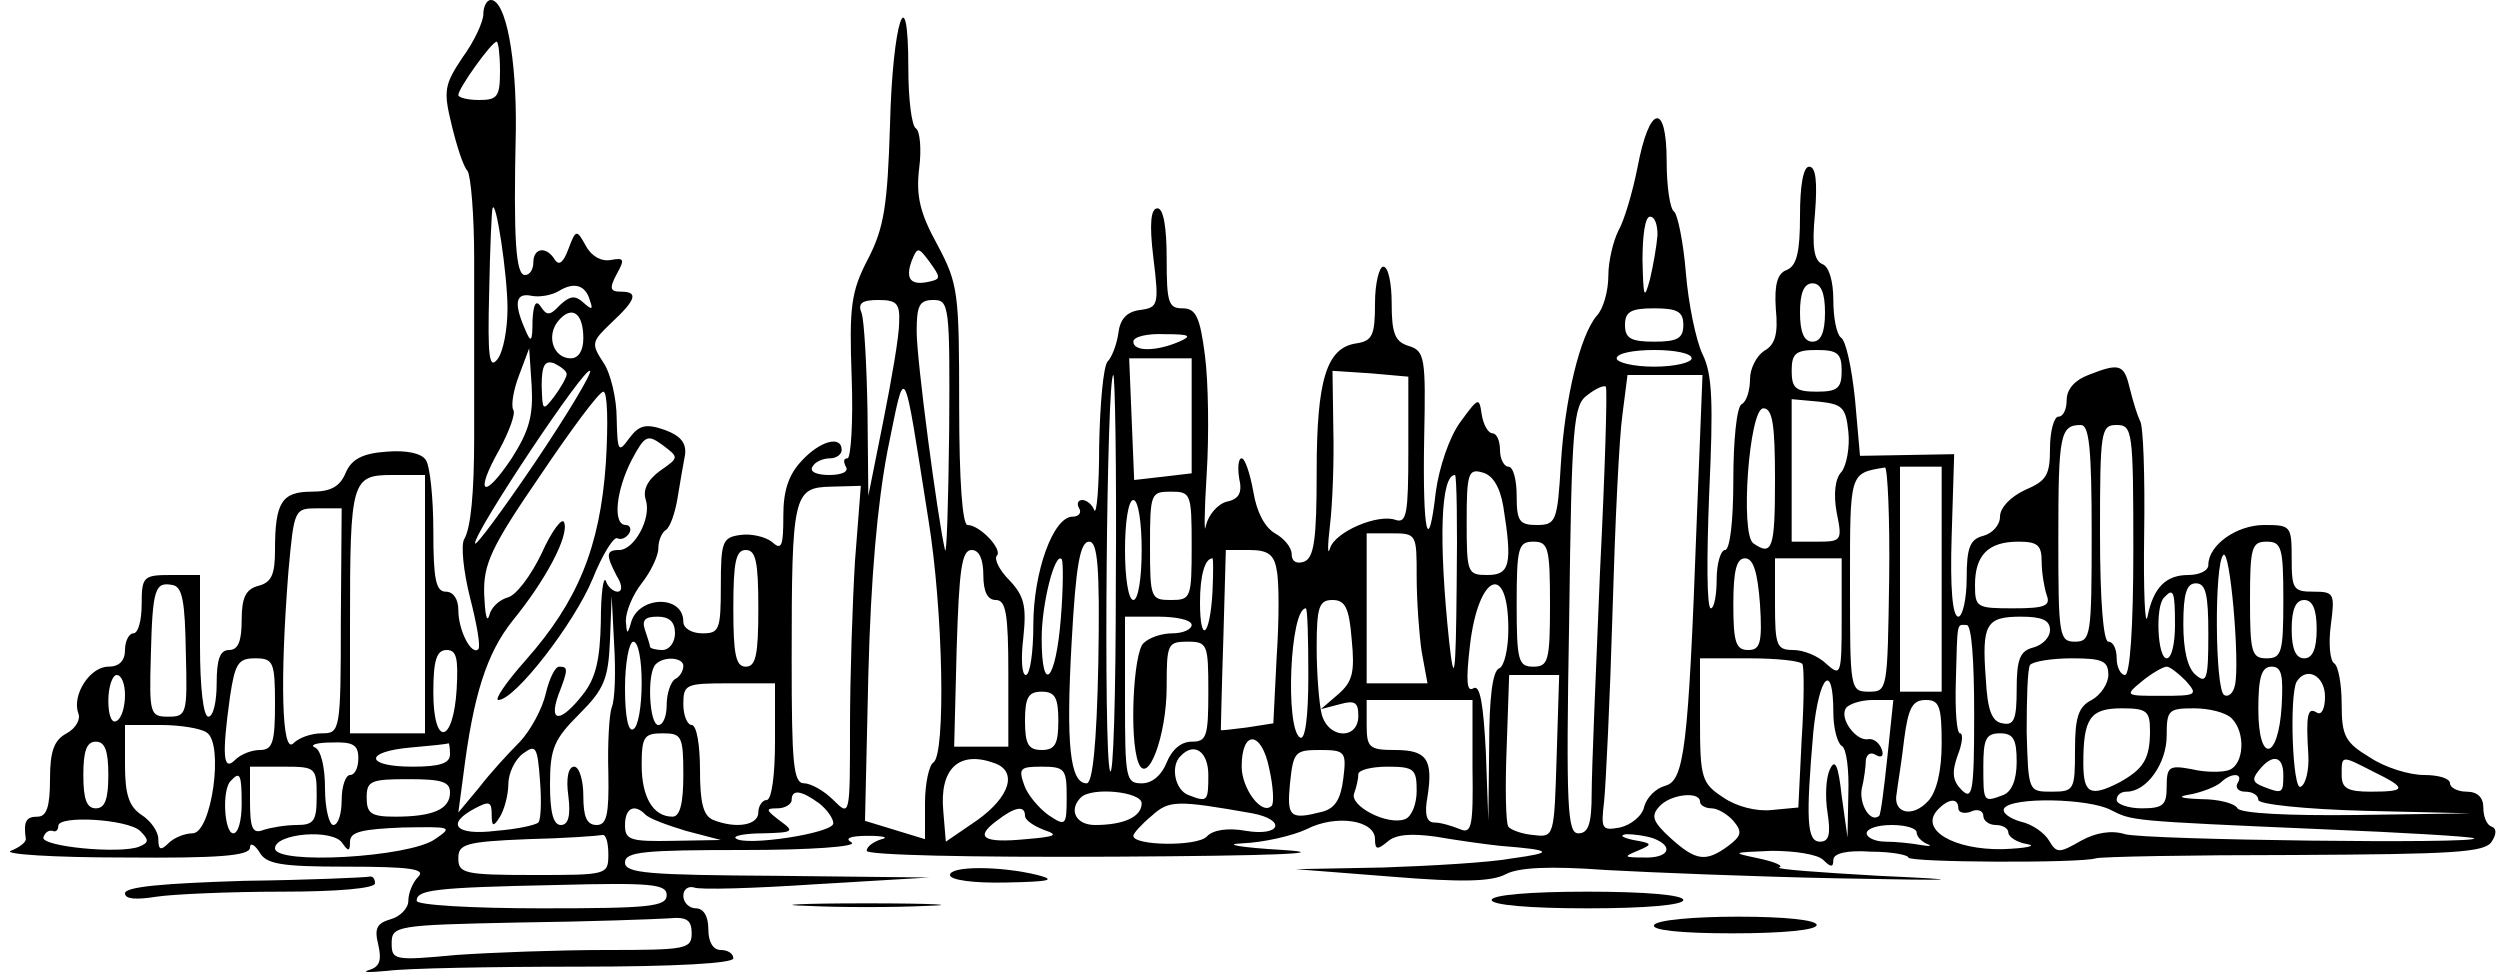
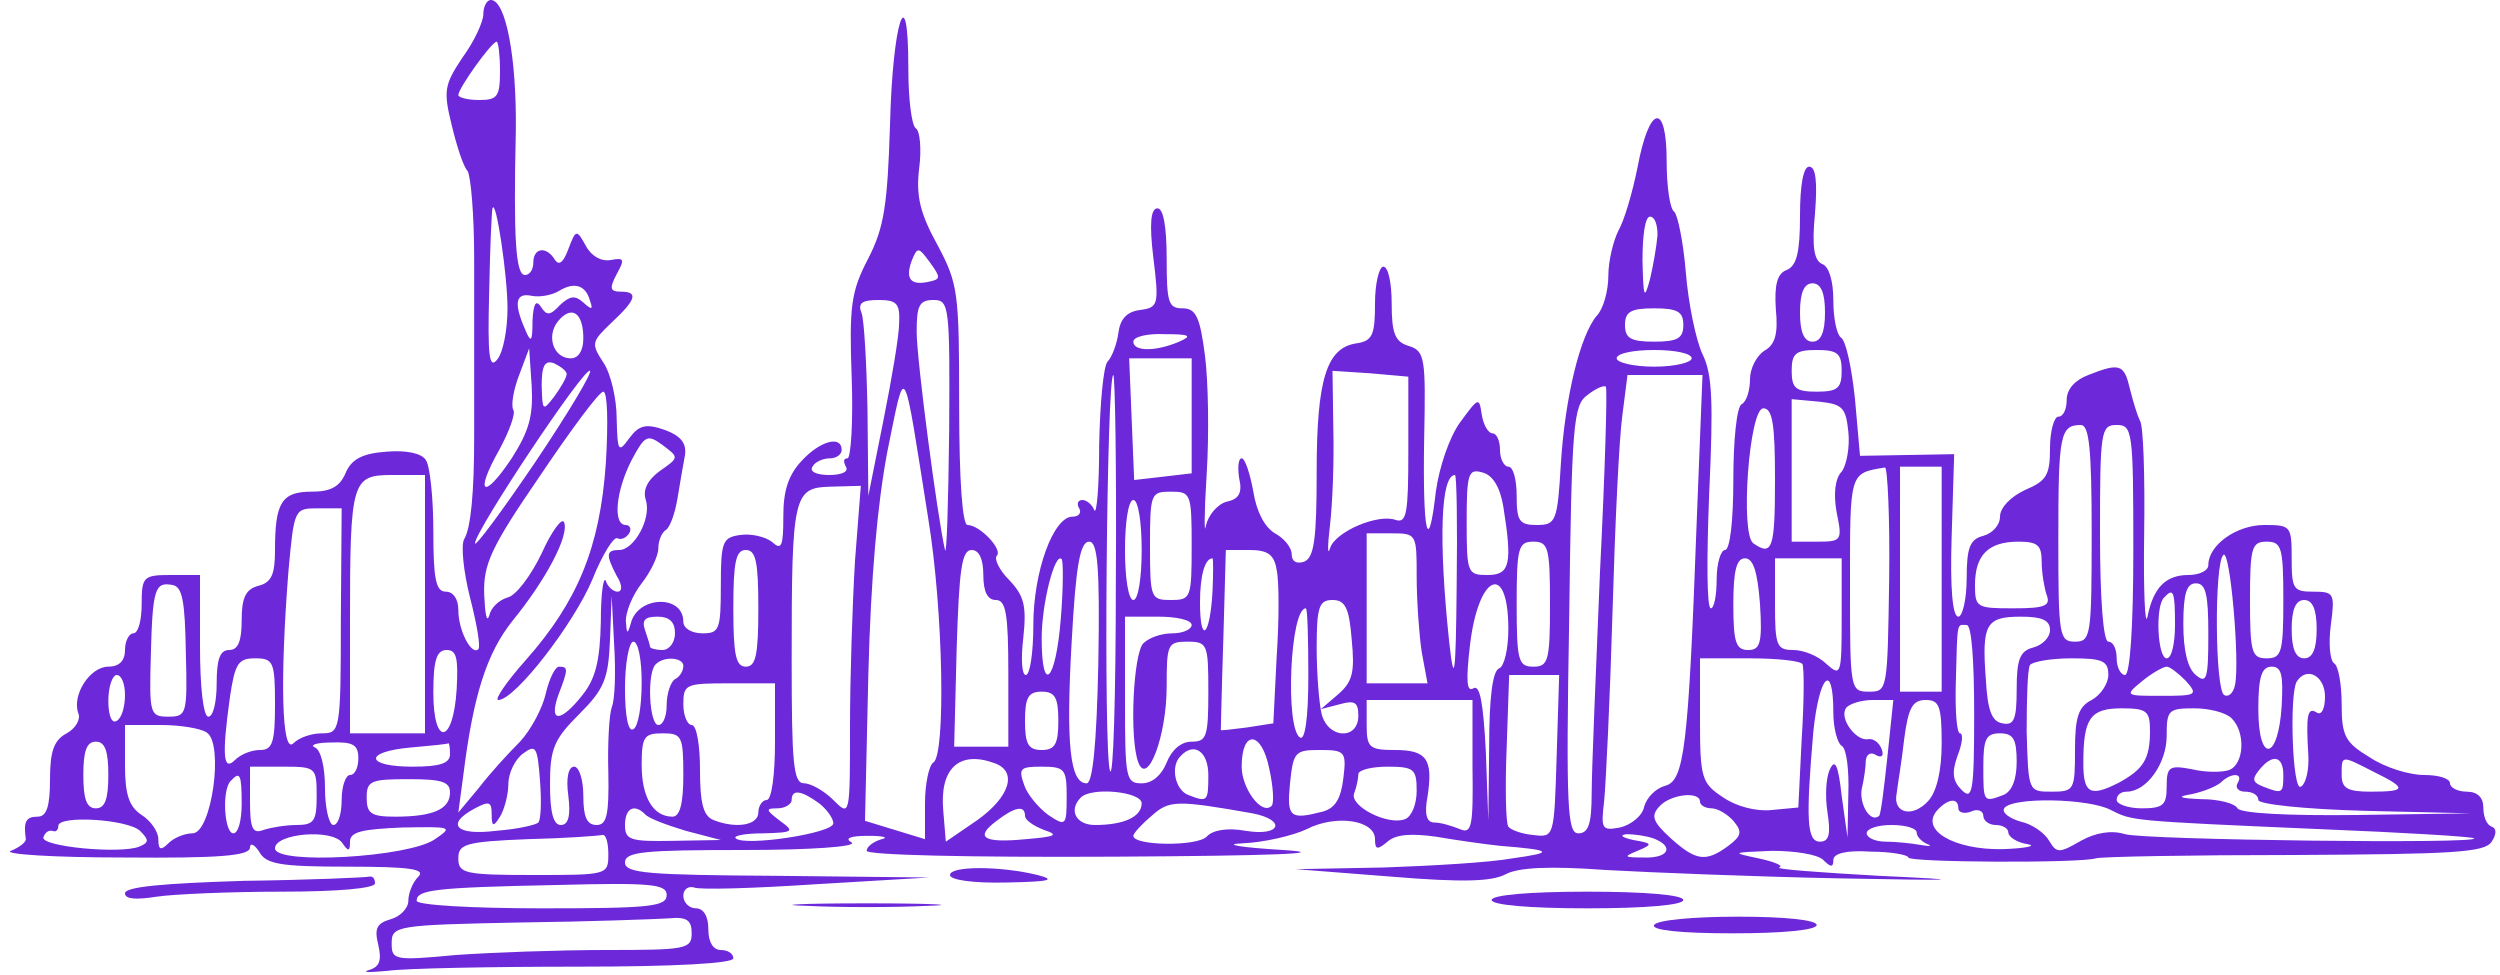
<svg xmlns="http://www.w3.org/2000/svg" version="1.0" width="300pt" height="117pt" viewBox="0 0 300 117" preserveAspectRatio="xMidYMid meet">
-   <g transform="translate(0,117) scale(0.1,-0.1)" fill="#000000" stroke="none">
+   <g transform="translate(0,117) scale(0.1,-0.1)" fill="#6d28d9" stroke="none">
    <path d="M580 1153 c0 -9 -11 -33 -25 -52 -22 -33 -23 -40 -13 -81 6 -25 14 -50 19 -55 4 -6 8 -53 8 -105 0 -91 0 -125 0 -215 0 -66 -4 -109 -12 -122 -4 -7 -1 -38 7 -70 8 -31 13 -59 10 -62 -8 -8 -24 22 -24 47 0 13 -6 22 -15 22 -12 0 -15 15 -15 73 0 39 -4 78 -9 85 -5 8 -23 12 -47 10 -29 -2 -42 -9 -49 -25 -7 -17 -18 -23 -41 -23 -36 0 -44 -13 -44 -70 0 -29 -4 -39 -20 -43 -15 -4 -20 -14 -20 -41 0 -25 -4 -36 -15 -36 -11 0 -15 -11 -15 -40 0 -22 -4 -40 -10 -40 -6 0 -10 35 -10 85 l0 85 -35 0 c-33 0 -35 -2 -35 -35 0 -19 -4 -35 -10 -35 -5 0 -10 -9 -10 -20 0 -13 -7 -20 -20 -20 -22 0 -44 -34 -36 -56 3 -7 -3 -18 -14 -24 -15 -8 -20 -21 -20 -55 0 -33 -4 -45 -15 -45 -14 0 -17 -6 -14 -27 0 -4 -8 -10 -18 -14 -10 -4 51 -8 135 -8 115 -1 152 2 152 12 0 6 5 4 11 -5 8 -15 25 -18 106 -18 76 0 94 -3 85 -12 -7 -7 -12 -20 -12 -29 0 -9 -10 -19 -21 -22 -17 -5 -20 -11 -15 -31 4 -18 2 -26 -11 -30 -10 -3 0 -3 22 -1 22 3 124 5 228 5 118 0 187 4 187 10 0 6 -7 10 -15 10 -9 0 -15 9 -15 25 0 16 -6 25 -15 25 -8 0 -15 7 -15 15 0 8 6 12 13 10 6 -3 73 -1 147 4 l135 8 -182 2 c-155 1 -183 3 -183 16 0 13 23 15 143 15 79 0 136 4 129 9 -9 5 -2 8 20 8 18 0 25 -2 16 -4 -10 -3 -18 -9 -18 -14 0 -5 120 -8 298 -7 189 1 263 4 202 8 -52 3 -74 7 -49 8 25 1 60 9 77 17 35 18 82 11 82 -12 0 -13 3 -13 15 -3 10 9 29 10 58 6 23 -4 58 -9 77 -11 63 -5 66 -8 15 -15 -27 -5 -97 -9 -155 -11 l-105 -2 115 -9 c85 -7 120 -6 137 3 15 8 52 10 120 5 54 -3 179 -8 278 -10 152 -3 159 -2 50 3 -71 4 -125 8 -120 10 6 2 -6 7 -25 11 -33 7 -32 7 16 9 27 0 55 -4 62 -11 9 -9 12 -9 12 0 0 8 16 12 45 10 25 0 45 -4 45 -7 0 -6 206 -7 225 -1 6 2 113 4 238 4 191 1 229 3 237 16 6 9 6 16 0 18 -6 2 -10 12 -10 23 0 12 -7 19 -20 19 -11 0 -20 5 -20 10 0 6 -14 10 -31 10 -18 0 -47 9 -65 21 -30 18 -34 26 -34 64 0 24 -4 46 -9 49 -5 3 -7 24 -4 46 5 38 4 40 -21 40 -24 0 -26 3 -26 40 0 39 -1 40 -33 40 -33 0 -67 -24 -67 -48 0 -7 -11 -12 -24 -12 -27 0 -42 -15 -49 -50 -3 -14 -5 31 -4 100 1 69 -1 130 -5 135 -3 6 -8 22 -12 38 -7 30 -12 32 -50 17 -16 -6 -26 -17 -26 -30 0 -11 -4 -20 -10 -20 -5 0 -10 -17 -10 -38 0 -32 -4 -39 -30 -50 -17 -8 -30 -21 -30 -32 0 -10 -9 -20 -20 -23 -16 -4 -20 -14 -20 -51 0 -25 -5 -46 -10 -46 -7 0 -10 34 -8 97 l3 98 -56 -1 -57 -1 -6 68 c-4 38 -11 71 -17 74 -5 4 -9 23 -9 45 0 22 -5 40 -13 43 -10 4 -13 20 -9 61 3 38 1 56 -7 56 -7 0 -11 -22 -11 -59 0 -44 -4 -60 -16 -65 -11 -4 -15 -17 -13 -47 3 -30 -1 -43 -14 -50 -9 -6 -17 -21 -17 -34 0 -13 -4 -27 -10 -30 -6 -3 -10 -44 -10 -91 0 -49 -4 -84 -10 -84 -5 0 -10 -16 -10 -35 0 -19 -3 -35 -7 -35 -5 0 -5 62 -2 137 5 110 4 144 -8 168 -8 17 -17 61 -20 98 -3 37 -10 70 -14 73 -5 3 -9 30 -9 60 0 73 -21 68 -35 -7 -6 -30 -16 -64 -23 -76 -6 -12 -12 -36 -12 -54 0 -18 -6 -40 -14 -48 -20 -24 -38 -98 -43 -178 -4 -69 -6 -73 -29 -73 -21 0 -24 5 -24 35 0 19 -4 35 -10 35 -5 0 -10 9 -10 20 0 11 -4 20 -9 20 -5 0 -11 10 -13 23 -3 21 -4 20 -26 -10 -13 -18 -25 -54 -29 -83 -9 -79 -16 -51 -14 64 2 97 1 105 -19 111 -16 5 -20 15 -20 51 0 24 -4 44 -10 44 -5 0 -10 -20 -10 -44 0 -38 -3 -45 -22 -48 -36 -5 -48 -43 -48 -154 0 -81 -3 -103 -15 -108 -9 -3 -15 0 -15 9 0 8 -9 19 -20 25 -12 7 -22 25 -26 50 -4 22 -10 40 -14 40 -4 0 -5 -11 -3 -24 4 -17 0 -25 -15 -28 -11 -3 -22 -16 -25 -29 -2 -13 -2 15 1 62 3 47 2 111 -2 142 -6 47 -11 57 -27 57 -17 0 -19 7 -19 60 0 38 -4 60 -11 60 -8 0 -10 -18 -5 -59 7 -57 6 -60 -16 -63 -16 -2 -24 -11 -26 -28 -2 -14 -8 -29 -13 -34 -5 -6 -9 -51 -10 -100 0 -50 -3 -85 -6 -78 -2 6 -9 12 -14 12 -6 0 -7 -5 -4 -10 3 -5 0 -10 -8 -10 -23 0 -47 -66 -47 -130 0 -33 -4 -60 -9 -60 -5 0 -6 20 -3 45 4 38 1 50 -17 69 -12 12 -18 25 -15 29 8 7 -20 37 -35 37 -6 0 -10 52 -10 143 0 136 -1 146 -26 193 -21 38 -26 59 -22 92 3 23 1 45 -4 48 -5 3 -9 35 -9 72 0 113 -19 56 -22 -68 -3 -96 -7 -123 -26 -160 -21 -40 -23 -58 -20 -143 2 -53 -1 -97 -5 -97 -5 0 -5 -4 -2 -10 4 -6 -5 -10 -20 -10 -15 0 -24 4 -20 10 3 6 13 10 21 10 8 0 14 5 14 10 0 18 -26 11 -48 -13 -16 -17 -22 -36 -22 -66 0 -37 -2 -42 -14 -31 -8 6 -25 10 -38 8 -21 -3 -23 -8 -23 -61 0 -53 -2 -57 -22 -57 -13 0 -23 6 -23 14 0 33 -55 31 -63 -2 -4 -14 -5 -13 -6 3 0 11 8 31 19 45 11 14 20 33 20 42 0 9 4 19 9 22 5 3 11 20 14 38 3 18 7 42 9 52 2 14 -5 23 -24 30 -23 8 -31 6 -43 -10 -13 -18 -14 -16 -15 24 0 23 -7 54 -16 67 -15 23 -14 25 10 48 30 28 32 37 11 37 -13 0 -14 4 -5 21 10 18 9 20 -7 17 -11 -2 -23 4 -30 17 -11 20 -12 20 -21 -4 -6 -16 -11 -20 -16 -13 -10 17 -26 15 -26 -3 0 -8 -4 -15 -10 -15 -11 0 -14 41 -11 174 1 87 -12 156 -30 156 -5 0 -9 -8 -9 -17z m20 -68 c0 -31 -3 -35 -25 -35 -14 0 -25 3 -25 6 0 8 40 64 46 64 2 0 4 -16 4 -35z m9 -285 c0 -25 -5 -52 -12 -61 -10 -13 -12 3 -10 80 1 53 3 98 4 101 4 13 18 -80 18 -120z m1380 88 c-1 -13 -5 -36 -9 -53 -7 -26 -8 -22 -9 23 0 29 3 52 9 52 6 0 9 -10 9 -22z m-874 -56 c-22 -5 -29 3 -21 25 7 17 8 17 22 -2 13 -18 13 -20 -1 -23z m-407 -23 c4 -11 2 -11 -8 -2 -10 9 -16 8 -28 -3 -12 -13 -16 -13 -23 -2 -6 9 -9 3 -10 -17 0 -26 -2 -27 -9 -10 -14 32 -11 44 8 40 10 -2 25 1 33 6 18 11 32 7 37 -12z m1482 -14 c0 -24 -5 -35 -15 -35 -10 0 -15 11 -15 35 0 24 5 35 15 35 10 0 15 -11 15 -35z m-1111 -12 c0 -16 -9 -68 -19 -118 l-18 -90 -1 102 c-1 56 -4 108 -7 117 -5 12 0 16 20 16 22 0 26 -4 25 -27z m60 -130 c-1 -87 -3 -151 -5 -143 -9 39 -34 228 -34 262 0 31 3 38 20 38 19 0 20 -6 19 -157z m-439 111 c0 -15 -6 -24 -15 -24 -21 0 -30 27 -15 45 16 19 30 10 30 -21z m1320 16 c0 -16 -7 -20 -35 -20 -28 0 -35 4 -35 20 0 16 7 20 35 20 28 0 35 -4 35 -20z m-605 -20 c-28 -12 -55 -12 -55 0 0 6 17 10 38 9 30 0 33 -2 17 -9z m-801 -140 c-34 -51 -45 -43 -15 10 12 22 20 44 17 48 -3 5 0 24 7 42 l12 32 3 -45 c2 -36 -3 -54 -24 -87z m1416 120 c0 -5 -20 -10 -45 -10 -25 0 -45 5 -45 10 0 6 20 10 45 10 25 0 45 -4 45 -10z m180 -15 c0 -21 -5 -25 -30 -25 -25 0 -30 4 -30 25 0 21 5 25 30 25 25 0 30 -4 30 -25z m-1530 -4 c0 -4 -7 -16 -15 -27 -14 -18 -14 -17 -15 13 0 25 4 31 15 27 8 -4 15 -9 15 -13z m750 -50 l0 -69 -34 -4 -35 -4 -3 73 -3 73 38 0 37 0 0 -69z m-788 -56 c-40 -59 -72 -102 -72 -97 0 15 132 213 138 207 3 -2 -27 -52 -66 -110z m1048 14 c0 -75 -2 -87 -15 -83 -21 8 -73 -14 -79 -34 -3 -10 -3 3 0 28 3 25 5 77 4 115 l-1 70 46 -3 45 -4 0 -89z m-576 -82 c18 -110 21 -283 6 -292 -5 -3 -10 -25 -10 -49 l0 -43 -36 11 -36 11 4 175 c3 118 11 206 23 269 22 107 18 114 49 -82z m225 -74 c0 -137 -3 -239 -7 -228 -8 21 -4 475 4 475 2 0 4 -111 3 -247z m697 70 c-10 -273 -15 -310 -38 -316 -11 -3 -22 -14 -25 -25 -2 -11 -16 -22 -29 -25 -22 -4 -23 -2 -19 32 2 20 7 122 10 226 3 105 8 211 12 238 l6 47 45 0 45 0 -7 -177z m-116 -59 c-5 -120 -10 -240 -10 -266 0 -37 -4 -48 -16 -48 -13 0 -15 29 -11 256 3 236 5 258 22 270 10 8 20 12 22 10 2 -2 -1 -102 -7 -222z m-1193 130 c-7 -101 -34 -166 -96 -236 -24 -27 -38 -48 -33 -48 20 0 91 92 113 145 12 30 26 52 30 49 4 -2 10 0 14 6 3 5 1 10 -4 10 -16 0 -12 41 7 78 16 30 19 31 37 18 20 -15 20 -15 -3 -31 -15 -11 -21 -23 -17 -35 7 -22 -14 -60 -32 -60 -16 0 -16 -6 -3 -31 7 -11 7 -19 1 -19 -5 0 -12 6 -14 13 -3 6 -6 -16 -6 -49 -1 -46 -6 -68 -22 -88 -26 -33 -41 -34 -29 0 12 31 12 34 1 34 -5 0 -12 -15 -16 -32 -4 -18 -18 -44 -31 -58 -14 -14 -36 -38 -49 -55 l-25 -30 6 45 c12 96 28 146 59 185 40 49 68 102 62 118 -2 7 -15 -10 -27 -37 -13 -27 -31 -51 -41 -53 -10 -3 -20 -12 -22 -22 -3 -9 -5 3 -6 26 -1 36 8 56 67 142 37 55 71 101 76 101 5 0 6 -37 3 -86z m1491 38 c2 -18 -2 -40 -8 -48 -8 -8 -10 -27 -6 -49 7 -34 6 -35 -24 -35 l-30 0 0 86 0 85 33 -3 c28 -3 32 -7 35 -36z m-88 -57 c0 -83 -3 -93 -26 -77 -16 11 -5 162 12 162 11 0 14 -19 14 -85z m380 -65 c0 -123 -1 -130 -20 -130 -19 0 -20 7 -20 123 0 125 2 137 27 137 10 0 13 -28 13 -130z m50 -20 c0 -93 -4 -150 -10 -150 -5 0 -10 9 -10 20 0 11 -4 20 -10 20 -6 0 -10 50 -10 130 0 123 1 130 20 130 19 0 20 -7 20 -150z m-756 52 c11 -69 8 -82 -19 -82 -24 0 -25 2 -25 64 0 58 2 64 19 59 12 -3 21 -17 25 -41z m463 -87 c-2 -133 -2 -135 -24 -135 -23 0 -23 2 -23 129 0 135 -1 133 42 140 3 0 6 -60 5 -134z m63 0 l0 -135 -25 0 -25 0 0 135 0 135 25 0 25 0 0 -135z m-1820 -30 l0 -155 -45 0 -45 0 0 133 c0 171 2 177 51 177 l39 0 0 -155z m1238 23 c-1 -111 -3 -122 -9 -68 -13 123 -10 200 7 200 2 0 3 -60 2 -132z m-722 29 c-3 -50 -6 -139 -6 -199 0 -108 0 -108 -20 -88 -11 11 -27 20 -35 20 -13 0 -15 23 -15 149 0 197 2 206 47 207 l36 1 -7 -90z m404 18 c0 -63 -1 -65 -25 -65 -24 0 -25 2 -25 65 0 63 1 65 25 65 24 0 25 -2 25 -65z m-60 -5 c0 -33 -4 -60 -10 -60 -6 0 -10 27 -10 60 0 33 4 60 10 60 6 0 10 -27 10 -60z m-961 -85 c0 -133 -1 -135 -23 -135 -12 0 -27 -5 -34 -12 -14 -14 -16 77 -6 205 7 77 7 77 36 77 l28 0 -1 -135z m1291 53 c0 -29 3 -70 6 -90 l7 -38 -37 0 -36 0 0 90 0 90 30 0 c30 0 30 -1 30 -52z m-382 -103 c-2 -100 -7 -145 -14 -145 -20 0 -25 46 -18 170 5 91 10 120 21 120 10 0 13 -29 11 -145z m542 70 c0 -68 -2 -75 -20 -75 -18 0 -20 7 -20 75 0 68 2 75 20 75 18 0 20 -7 20 -75z m590 51 c0 -13 3 -31 6 -40 5 -13 -2 -16 -40 -16 -44 0 -46 1 -46 28 0 36 16 52 52 52 23 0 28 -4 28 -24z m290 -46 c0 -63 -2 -70 -20 -70 -18 0 -20 7 -20 70 0 63 2 70 20 70 18 0 20 -7 20 -70z m-1830 -10 c0 -56 -3 -70 -15 -70 -12 0 -15 14 -15 70 0 56 3 70 15 70 12 0 15 -14 15 -70z m270 40 c0 -20 5 -30 15 -30 12 0 15 -16 15 -88 l0 -88 -32 0 -33 0 3 118 c3 95 6 118 18 118 9 0 14 -11 14 -30z m352 6 c3 -13 3 -60 0 -104 l-4 -80 -32 -5 c-17 -2 -31 -4 -31 -3 0 0 1 49 3 109 l3 107 28 0 c22 0 30 -5 33 -24z m1150 -138 c-2 -10 -8 -15 -13 -12 -11 6 -12 158 -1 168 8 9 20 -128 14 -156z m-1409 80 c-6 -76 -23 -93 -23 -24 0 42 16 104 24 95 2 -2 2 -34 -1 -71z m182 32 c-3 -54 -15 -64 -15 -13 0 33 6 53 15 53 1 0 1 -18 0 -40z m657 -15 c3 -47 0 -55 -14 -55 -15 0 -18 9 -18 55 0 41 4 55 14 55 10 0 15 -16 18 -55z m98 -17 c0 -68 -1 -70 -18 -55 -10 10 -28 17 -40 17 -20 0 -22 5 -22 55 l0 55 40 0 40 0 0 -72z m-1987 -41 c2 -74 1 -77 -21 -77 -22 0 -23 3 -21 73 2 81 5 89 26 85 12 -2 15 -20 16 -81z m1587 28 c0 -24 -5 -45 -11 -47 -8 -3 -12 -36 -12 -93 l-1 -90 -3 83 c-3 58 -7 81 -15 76 -8 -5 -9 9 -4 52 10 85 46 101 46 19z m840 -6 c0 -54 -2 -60 -15 -49 -10 8 -15 30 -15 61 0 37 4 49 15 49 12 0 15 -13 15 -61z m-40 11 c0 -22 -4 -40 -10 -40 -11 0 -14 63 -3 73 11 12 13 8 13 -33z m-1876 -99 c-3 -9 -5 -44 -4 -78 1 -51 -2 -63 -14 -63 -12 0 -16 10 -16 35 0 19 -5 35 -11 35 -7 0 -10 -14 -7 -35 3 -24 0 -35 -9 -35 -9 0 -13 15 -13 49 0 43 5 54 35 84 30 30 35 42 37 89 l2 53 3 -59 c2 -32 1 -66 -3 -75z m888 82 c4 -40 1 -51 -16 -66 l-21 -18 23 6 c18 5 22 2 22 -14 0 -29 -36 -28 -44 2 -3 12 -6 48 -6 80 0 49 3 57 19 57 15 0 20 -9 23 -47z m1158 12 c0 -24 -5 -35 -15 -35 -10 0 -15 11 -15 35 0 24 5 35 15 35 10 0 15 -11 15 -35z m-1210 -56 c0 -51 -4 -78 -10 -74 -18 11 -12 155 7 155 2 0 3 -36 3 -81z m-760 51 c0 -11 -7 -20 -15 -20 -8 0 -15 2 -15 4 0 2 -3 11 -6 20 -4 12 0 16 15 16 14 0 21 -6 21 -20z m620 10 c0 -5 -10 -10 -23 -10 -13 0 -28 -5 -35 -12 -12 -12 -17 -114 -6 -143 11 -29 34 32 34 91 0 51 1 54 25 54 24 0 25 -3 25 -60 0 -54 -2 -60 -20 -60 -13 0 -24 -10 -30 -25 -6 -15 -17 -25 -30 -25 -19 0 -20 6 -20 100 l0 100 40 0 c22 0 40 -4 40 -10z m1030 -6 c0 -9 -9 -18 -20 -21 -16 -4 -20 -14 -20 -50 0 -36 -3 -44 -17 -41 -13 2 -18 16 -20 53 -5 66 0 75 42 75 25 0 35 -4 35 -16z m-91 -101 c0 -93 -2 -104 -15 -91 -11 11 -12 21 -5 41 6 15 7 27 3 27 -4 0 -6 28 -5 62 2 75 1 68 13 68 6 0 9 -43 9 -107z m-1599 38 c0 -28 -4 -53 -10 -56 -6 -4 -10 15 -10 49 0 31 5 56 10 56 6 0 10 -22 10 -49z m-222 -8 c-4 -66 -28 -70 -28 -4 0 39 4 51 16 51 12 0 14 -10 12 -47z m-218 -18 c0 -46 -3 -55 -18 -55 -10 0 -23 -5 -30 -12 -14 -14 -16 4 -6 76 6 40 10 46 30 46 22 0 24 -4 24 -55z m490 46 c0 -6 -4 -13 -10 -16 -5 -3 -10 -17 -10 -31 0 -13 -4 -24 -10 -24 -11 0 -14 63 -3 73 10 10 33 8 33 -2z m1343 2 c2 -5 2 -45 -1 -90 l-4 -82 -32 -3 c-18 -2 -42 4 -58 15 -26 17 -28 23 -28 93 l0 74 59 0 c33 0 62 -3 64 -7z m367 -13 c0 -10 -9 -24 -20 -30 -16 -8 -20 -21 -20 -60 0 -48 -1 -50 -28 -50 -28 0 -28 0 -30 72 0 39 1 75 4 80 3 4 25 8 50 8 37 0 44 -3 44 -20z m93 -7 c15 -17 13 -18 -29 -18 -44 0 -45 0 -23 18 11 9 25 17 29 17 4 0 14 -8 23 -17z m115 -30 c-4 -66 -28 -70 -28 -4 0 39 4 51 16 51 12 0 14 -10 12 -47z m-2588 13 c0 -14 -4 -28 -10 -31 -6 -4 -10 7 -10 24 0 17 5 31 10 31 6 0 10 -11 10 -24z m1718 -73 c-3 -98 -3 -98 -28 -95 -13 1 -27 6 -30 10 -3 4 -4 46 -2 95 l3 87 30 0 30 0 -3 -97z m332 52 c0 -19 5 -37 10 -40 6 -3 9 -30 8 -58 l-1 -52 -7 50 c-4 37 -8 45 -14 32 -5 -10 -6 -33 -3 -52 4 -26 2 -35 -9 -35 -16 0 -17 27 -8 132 7 68 24 85 24 23z m590 19 c0 -14 -4 -23 -10 -19 -11 7 -13 -3 -10 -51 1 -18 -3 -35 -9 -38 -10 -7 -14 110 -5 126 12 19 34 7 34 -18z m-1860 -54 c0 -40 -4 -70 -10 -70 -5 0 -10 -7 -10 -15 0 -15 -26 -20 -54 -9 -12 5 -16 20 -16 60 0 30 -4 54 -10 54 -5 0 -10 11 -10 25 0 24 3 25 55 25 l55 0 0 -70z m340 25 c0 -28 -4 -35 -20 -35 -16 0 -20 7 -20 35 0 28 4 35 20 35 16 0 20 -7 20 -35z m497 -56 c1 -71 -1 -80 -15 -74 -10 4 -23 8 -31 8 -9 0 -12 10 -8 31 7 45 -1 56 -39 56 -31 0 -34 3 -34 30 l0 30 63 0 64 0 0 -81z m498 14 c-4 -38 -8 -70 -10 -72 -10 -9 -24 13 -21 32 3 12 5 28 5 35 1 7 6 10 12 6 7 -4 10 -1 7 7 -3 8 -10 13 -16 12 -14 -3 -35 24 -27 37 3 5 18 10 32 10 l25 0 -7 -67z m65 15 c0 -33 -6 -58 -16 -69 -19 -21 -43 -15 -38 9 1 9 6 38 9 65 5 38 10 47 26 47 16 0 19 -7 19 -52z m250 15 c0 -34 -8 -46 -37 -62 -35 -18 -43 -13 -43 23 0 54 8 66 46 66 30 0 34 -3 34 -27z m98 15 c17 -17 15 -55 -3 -62 -8 -3 -29 -3 -45 1 -27 5 -30 3 -30 -21 0 -22 -4 -26 -30 -26 -16 0 -30 5 -30 10 0 6 5 10 12 10 24 0 48 34 48 67 0 31 2 33 33 33 18 0 38 -5 45 -12z m-2430 -17 c21 -13 6 -121 -17 -121 -9 0 -22 -5 -29 -12 -9 -9 -12 -8 -12 5 0 9 -9 22 -20 29 -15 10 -20 24 -20 60 l0 48 43 0 c23 0 48 -4 55 -9z m572 -51 c0 -34 -4 -50 -13 -50 -23 0 -37 23 -37 62 0 34 3 38 25 38 23 0 25 -3 25 -50z m706 -37 c-12 -12 -36 21 -36 47 0 45 24 43 33 -2 5 -22 6 -42 3 -45z m894 53 c0 -22 -6 -36 -16 -40 -24 -9 -24 -9 -24 34 0 33 3 40 20 40 16 0 20 -7 20 -34z m-2290 -16 c0 -29 -4 -40 -15 -40 -11 0 -15 11 -15 40 0 29 4 40 15 40 11 0 15 -11 15 -40z m300 20 c0 -11 -4 -20 -10 -20 -5 0 -10 -13 -10 -30 0 -16 -4 -30 -10 -30 -5 0 -10 20 -10 44 0 26 -5 46 -12 49 -7 3 2 6 20 6 26 1 32 -3 32 -19z m110 5 c0 -11 -12 -15 -45 -15 -57 0 -59 18 -2 23 23 2 43 4 45 5 1 1 2 -5 2 -13z m106 -82 c-3 -3 -25 -8 -51 -10 -48 -6 -61 8 -25 27 17 9 20 8 20 -7 0 -15 2 -16 10 -3 5 8 10 26 10 39 0 13 8 30 18 37 15 11 17 8 20 -33 2 -25 1 -47 -2 -50z m804 57 c0 -32 -1 -33 -24 -24 -16 6 -22 35 -9 47 16 17 33 5 33 -23z m162 -4 c-3 -25 -10 -36 -25 -40 -39 -10 -43 -7 -39 34 4 38 6 40 36 40 30 0 32 -2 28 -34z m-418 18 c27 -10 18 -40 -21 -68 l-38 -26 -3 36 c-5 52 19 74 62 58z m1546 -14 c0 -22 -1 -23 -24 -14 -13 5 -14 9 -5 20 16 20 29 17 29 -6z m108 4 c41 -20 40 -24 -3 -24 -28 0 -35 4 -35 20 0 24 -1 24 38 4z m-2468 -29 c0 -30 -3 -35 -24 -35 -13 0 -31 -3 -40 -6 -13 -5 -16 2 -16 35 l0 41 40 0 c39 0 40 -1 40 -35z m900 -1 c0 -35 -1 -36 -22 -22 -11 8 -25 24 -29 36 -7 20 -5 22 21 22 28 0 30 -3 30 -36z m420 7 c0 -16 -6 -31 -14 -34 -21 -8 -67 16 -61 31 3 8 5 18 5 23 0 5 16 9 35 9 32 0 35 -3 35 -29z m-1410 -16 c0 -19 -4 -35 -10 -35 -11 0 -14 53 -3 63 11 12 13 8 13 -28z m250 14 c0 -20 -20 -29 -66 -29 -29 0 -34 4 -34 23 0 20 5 22 50 22 40 0 50 -3 50 -16z m2145 11 c-3 -5 1 -10 9 -10 9 0 16 -4 16 -10 0 -5 54 -11 128 -13 l127 -3 -137 -2 c-83 -1 -139 2 -143 8 -3 6 -23 11 -43 11 -27 1 -31 3 -12 6 14 3 29 9 35 14 12 12 28 12 20 -1z m-1702 -24 c9 -7 17 -18 17 -24 0 -12 -107 -28 -117 -18 -4 3 11 6 33 6 36 1 38 2 20 15 -17 13 -18 15 -3 15 9 0 17 5 17 10 0 13 11 12 33 -4z m387 0 c0 -16 -21 -26 -56 -26 -23 0 -32 18 -17 33 13 13 73 7 73 -7z m670 2 c0 -4 6 -8 14 -8 7 0 19 -7 26 -15 11 -13 10 -18 -6 -30 -27 -20 -39 -18 -69 9 -22 20 -24 27 -14 38 13 15 49 19 49 6z m-537 -14 c41 -8 34 -28 -8 -21 -22 4 -40 1 -47 -7 -12 -12 -88 -11 -88 1 0 3 10 14 22 24 21 19 30 19 121 3z m847 6 c0 -5 7 -7 15 -4 8 4 15 1 15 -5 0 -6 7 -11 15 -11 8 0 15 -4 15 -9 0 -5 10 -12 23 -14 12 -2 -2 -5 -30 -6 -58 -1 -100 23 -78 47 13 14 25 15 25 2z m183 -2 c26 -13 21 -13 252 -23 99 -4 182 -9 184 -11 8 -7 -394 -2 -419 5 -16 5 -35 2 -53 -8 -26 -15 -29 -15 -38 0 -5 9 -20 20 -34 23 -14 4 -23 11 -20 16 9 14 102 12 128 -2z m-1759 -5 c4 -5 26 -13 49 -20 l42 -11 -57 -1 c-52 -1 -58 1 -58 19 0 20 11 26 24 13z m456 -2 c0 -5 10 -12 23 -17 18 -6 14 -8 -22 -11 -51 -5 -62 2 -35 22 22 17 34 19 34 6z m-1062 -18 c11 -11 11 -14 -1 -19 -23 -9 -117 0 -115 11 2 6 6 9 11 8 4 -2 7 1 7 6 0 13 83 8 98 -6z m354 -10 c-31 -22 -192 -31 -192 -11 0 18 70 24 81 6 7 -10 9 -10 9 2 0 12 15 15 63 17 59 1 61 1 39 -14z m1778 8 c0 -5 6 -11 13 -14 6 -2 3 -3 -8 -1 -11 2 -30 4 -42 4 -13 0 -23 5 -23 10 0 6 14 10 30 10 17 0 30 -4 30 -9z m-1570 -26 c0 -25 -1 -25 -90 -25 -83 0 -90 2 -90 20 0 17 8 20 83 23 45 1 85 4 90 5 4 1 7 -9 7 -23z m1254 19 c26 -10 18 -24 -11 -23 -25 0 -25 1 -8 8 19 8 18 9 -5 13 -14 3 -17 6 -8 7 9 0 23 -2 32 -5z m-1184 -68 c0 -14 -20 -16 -150 -16 -85 0 -150 4 -150 9 0 13 19 16 168 19 114 3 132 1 132 -12z m30 -46 c0 -19 -7 -20 -103 -20 -57 0 -138 -3 -180 -6 -74 -7 -77 -6 -77 14 0 21 5 22 153 25 83 1 164 4 180 5 21 2 27 -2 27 -18z" />
    <path d="M1140 120 c0 -6 28 -10 68 -9 52 1 60 3 37 9 -45 11 -105 11 -105 0z" />
    <path d="M293 113 c-96 -3 -143 -7 -143 -15 0 -7 13 -8 38 -4 20 3 88 6 150 6 68 0 112 4 112 10 0 6 -3 9 -7 8 -5 -1 -72 -4 -150 -5z" />
    <path d="M1790 90 c0 -6 45 -10 115 -10 70 0 115 4 115 10 0 6 -45 10 -115 10 -70 0 -115 -4 -115 -10z" />
    <path d="M968 83 c39 -2 105 -2 145 0 39 1 7 3 -73 3 -80 0 -112 -2 -72 -3z" />
    <path d="M1985 60 c-4 -6 30 -10 94 -10 61 0 101 4 101 10 0 6 -38 10 -94 10 -53 0 -98 -4 -101 -10z" />
  </g>
</svg>
